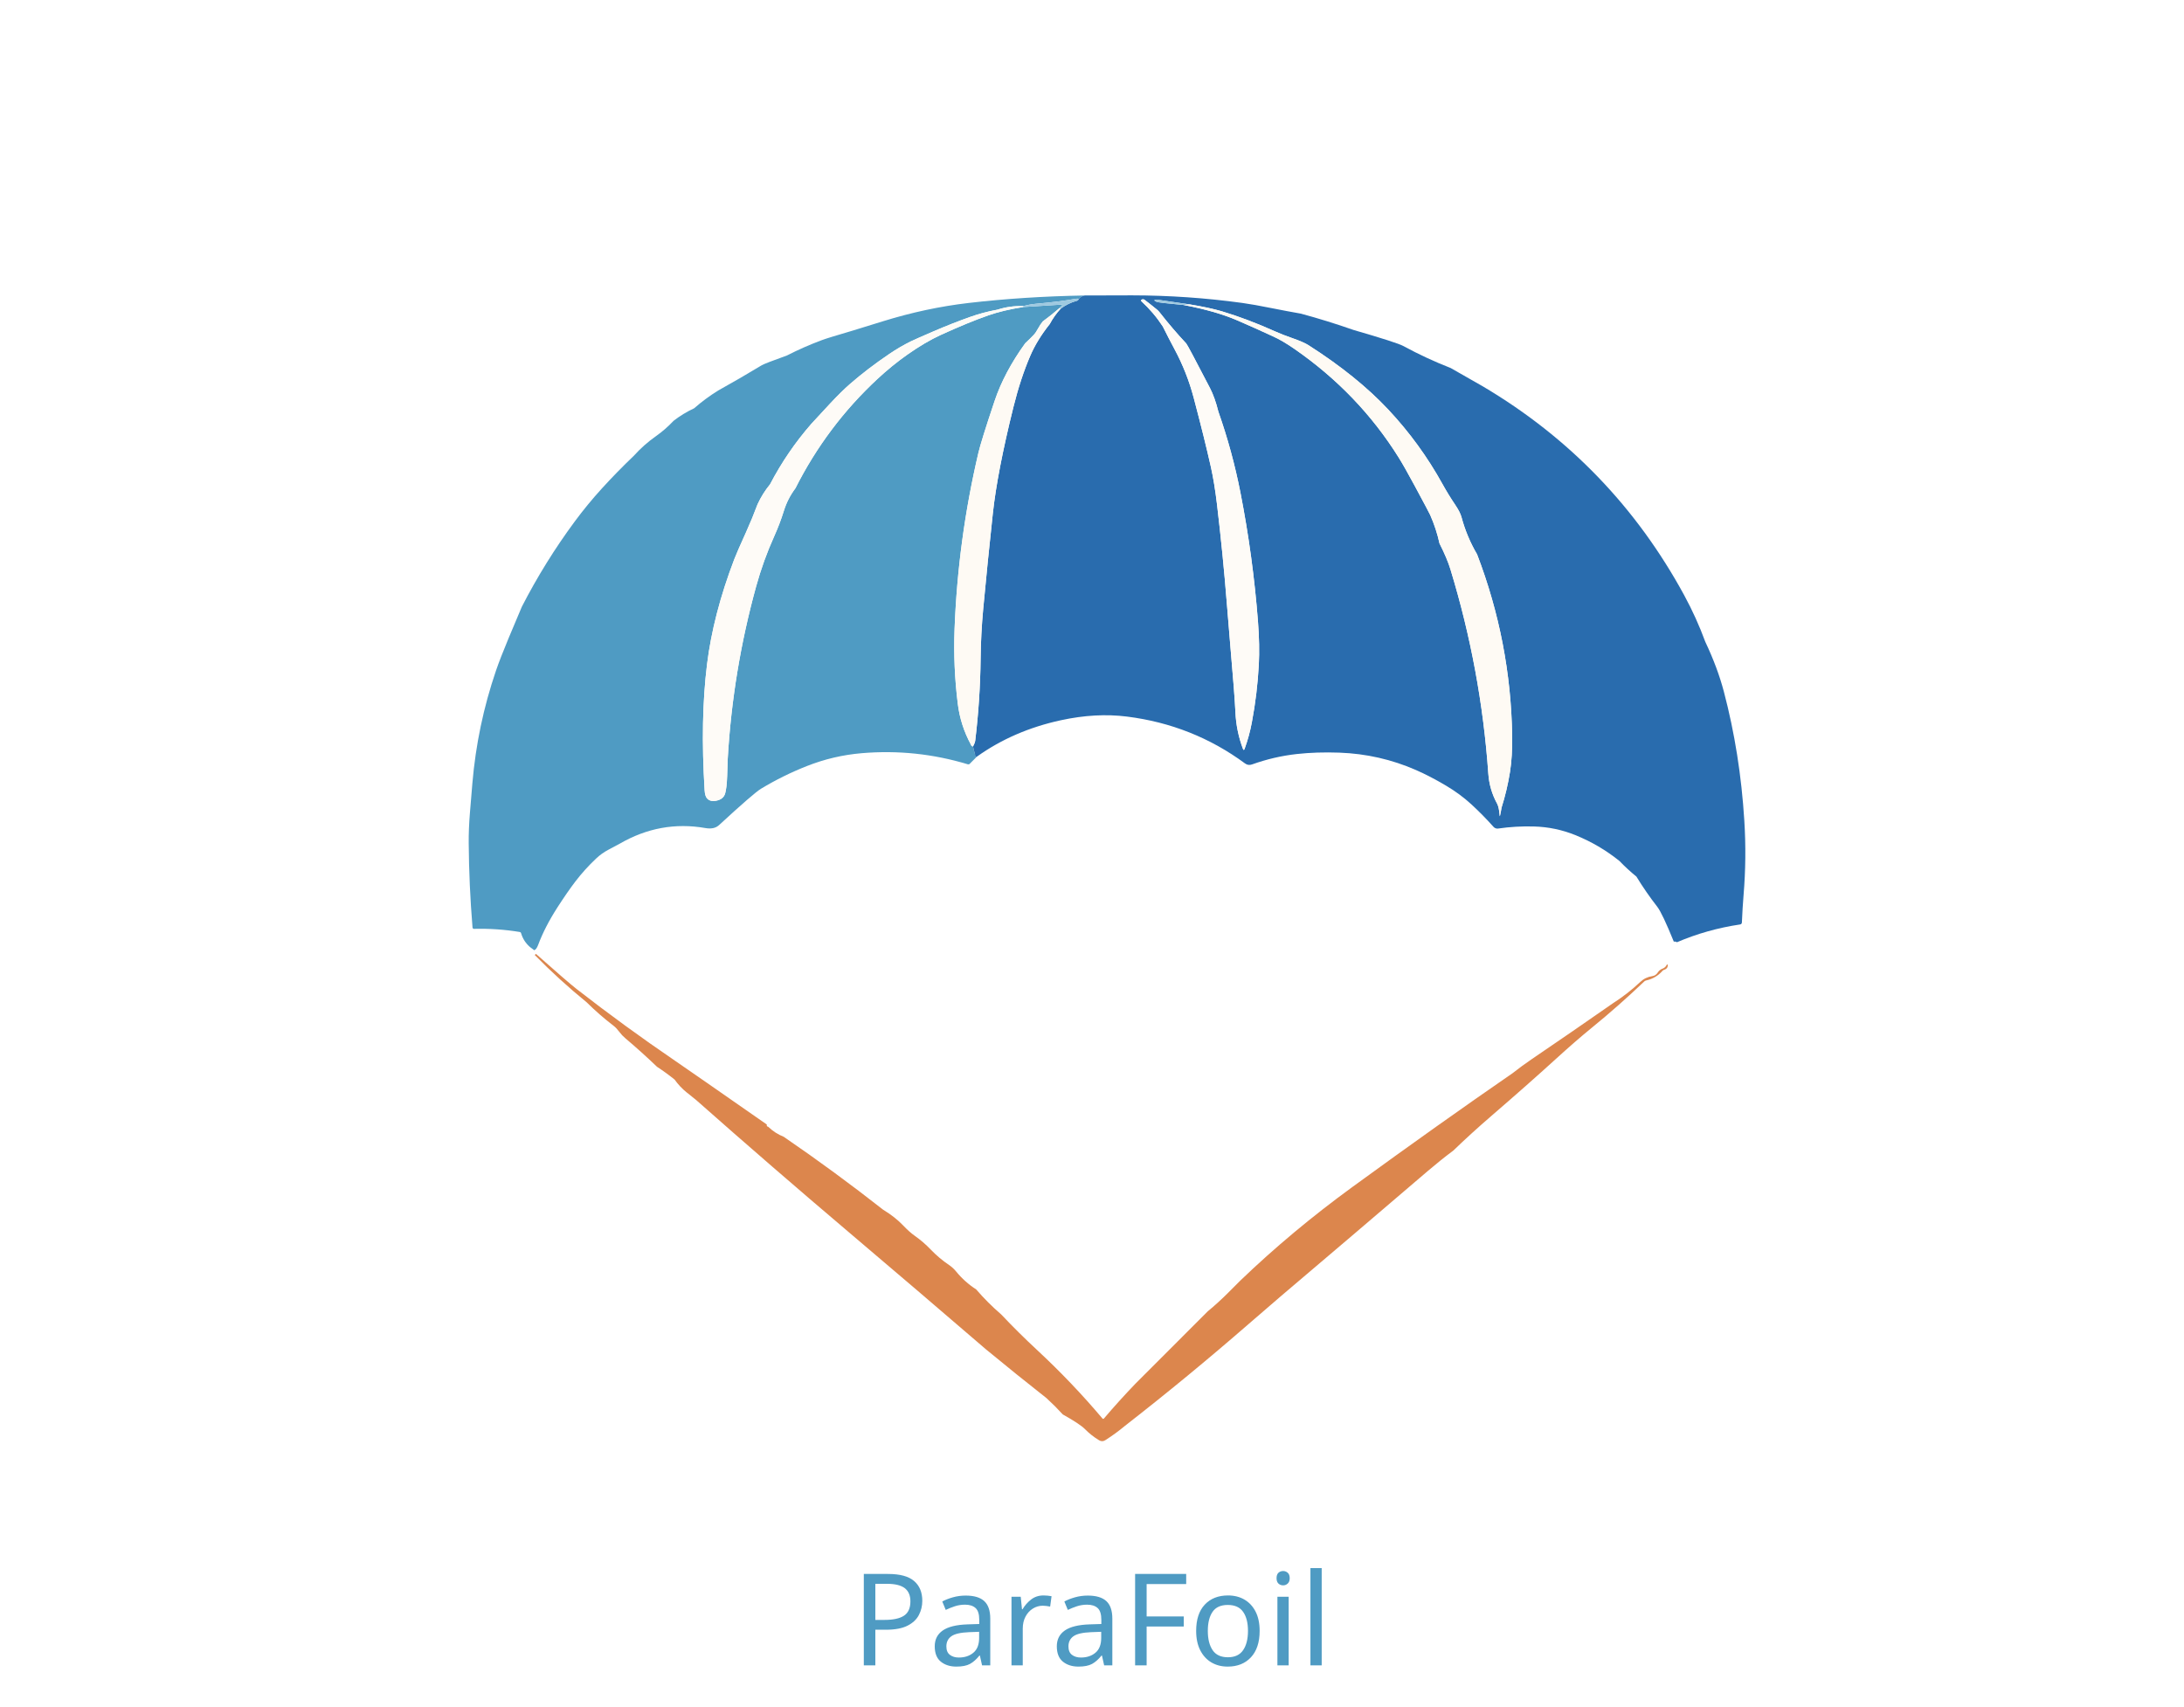
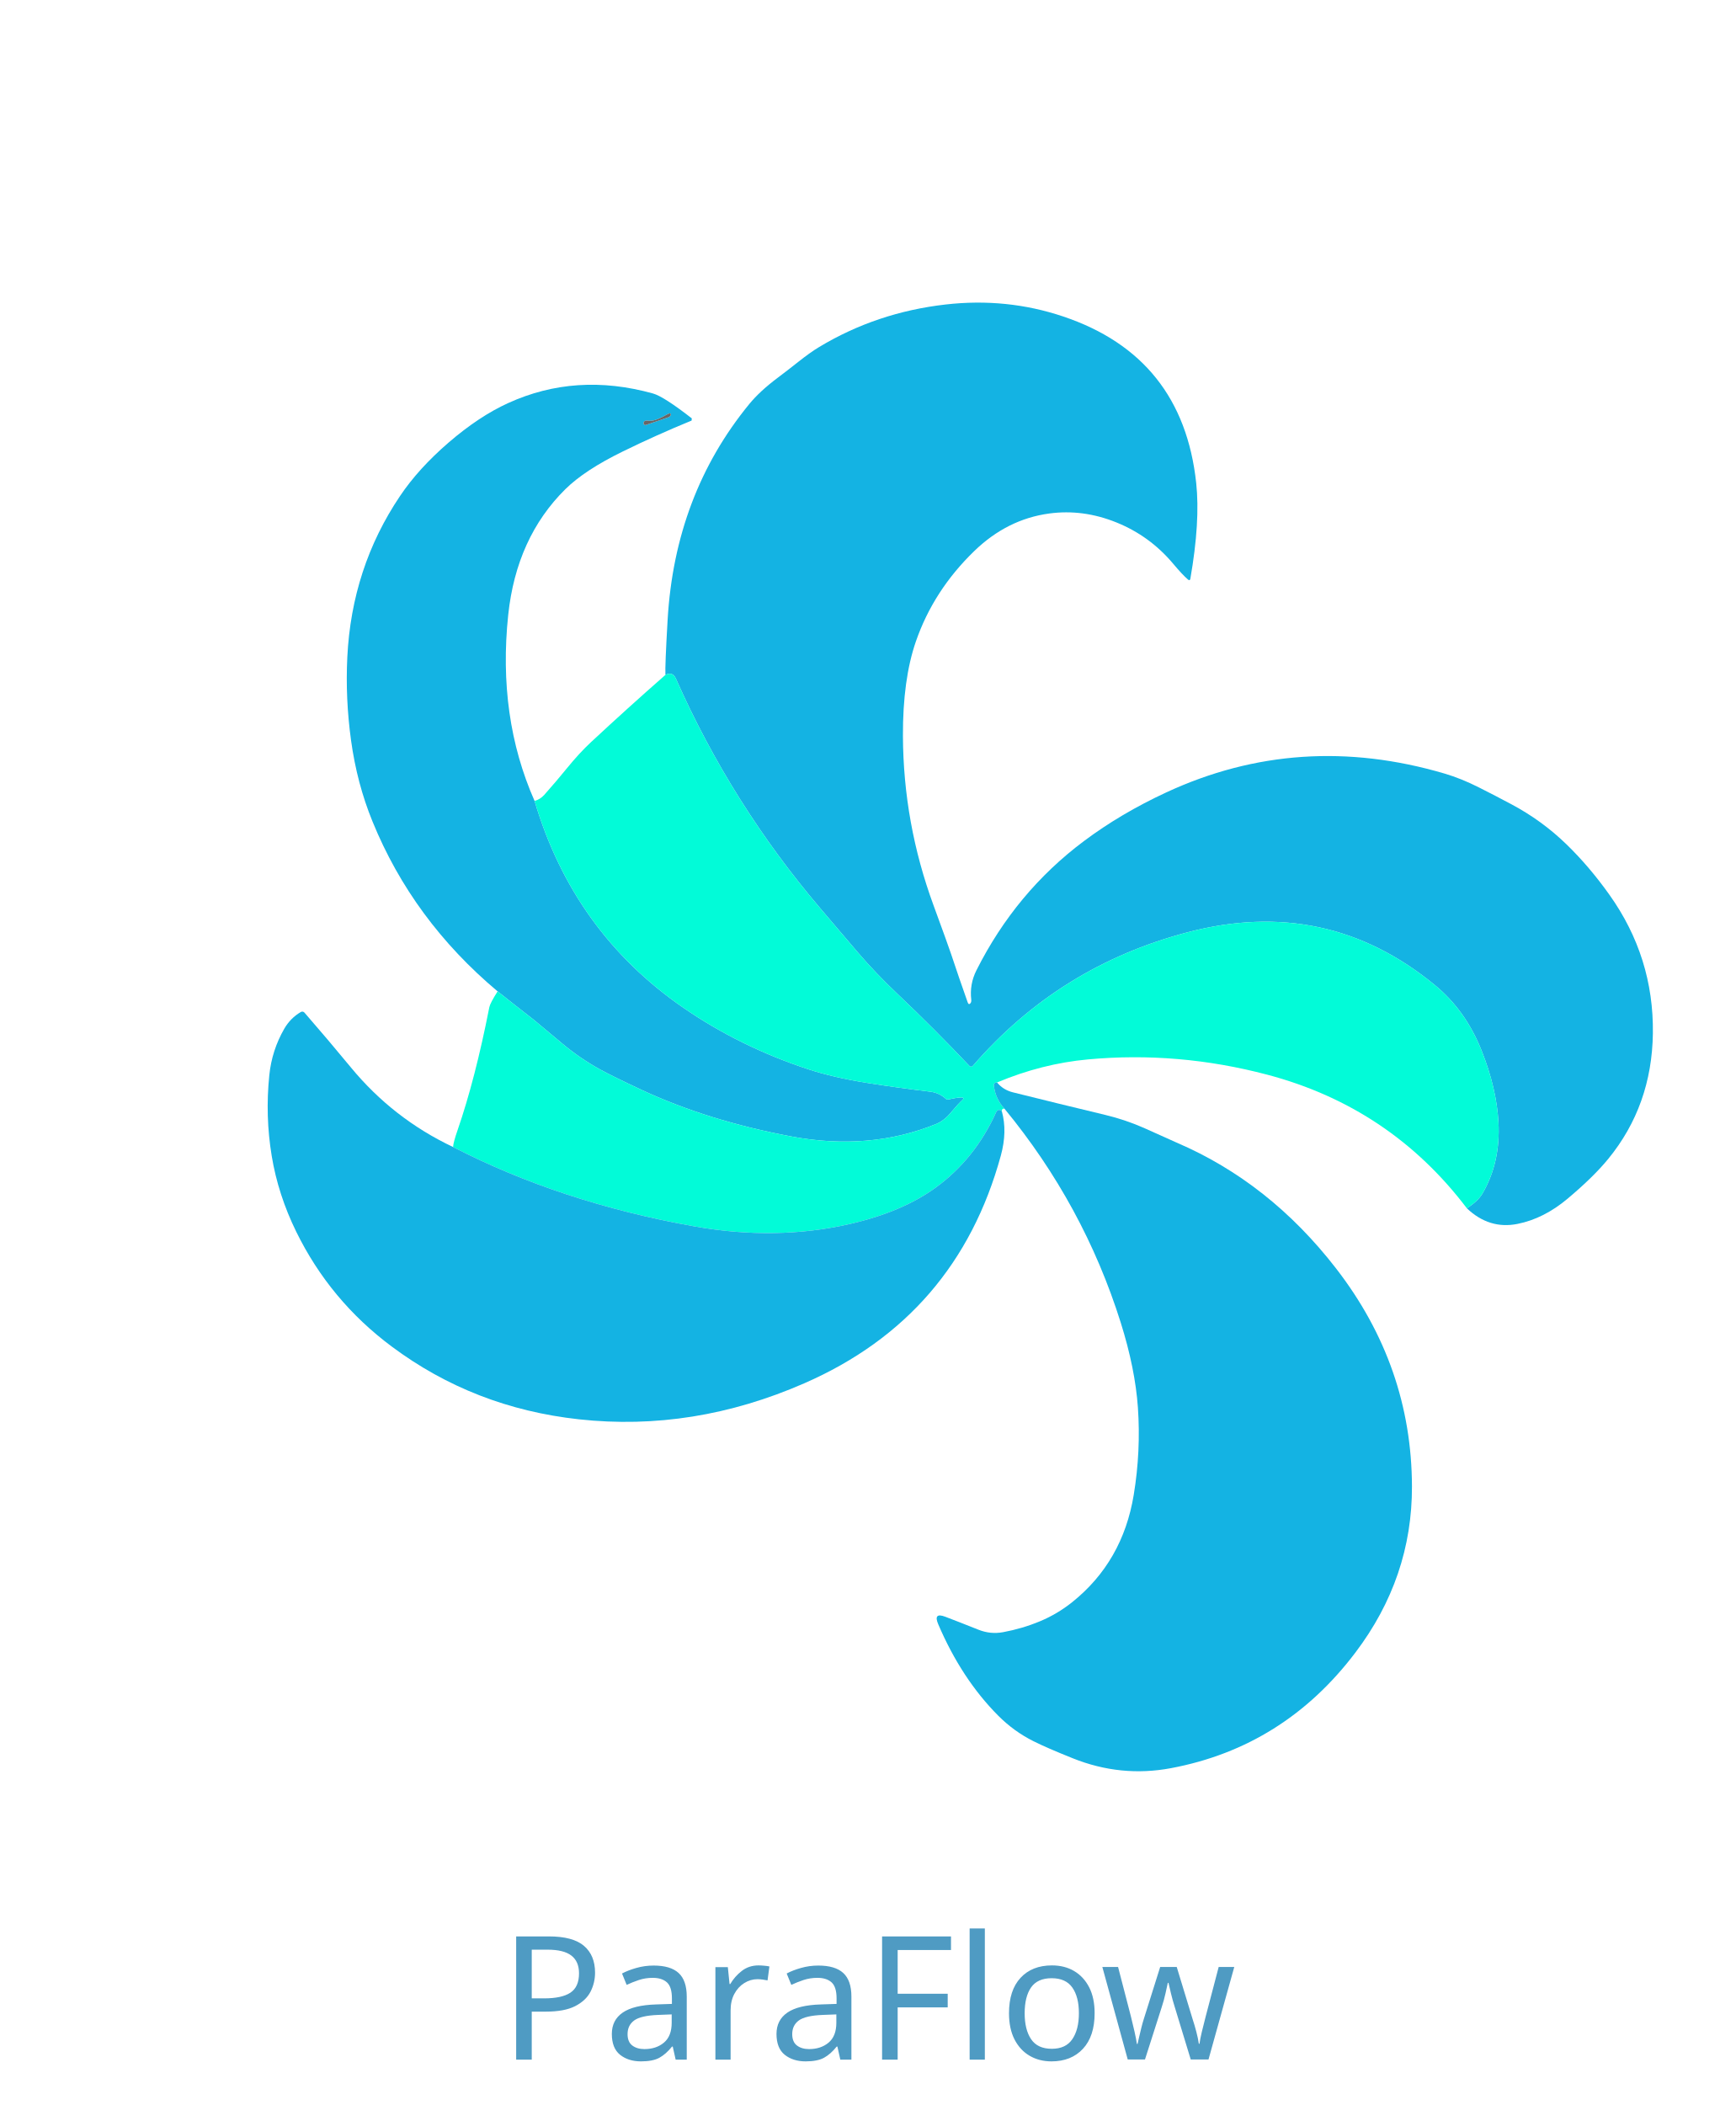
- <svg xmlns="http://www.w3.org/2000/svg" version="1.1" viewBox="0 0 1024 800">
-   <path fill="rgb(79,155,195)" fill-opacity="1.000" d="M 508.50 138.54 Q 506.82 138.87 505.79 140.25 Q 505.41 139.91 504.56 140.06 Q 497.05 141.43 485.74 142.43 Q 482.69 142.70 479.75 143.54 Q 473.56 143.29 467.69 145.19 Q 461.06 146.38 454.71 148.65 Q 446.18 151.70 437.85 155.29 Q 428.99 159.11 427.03 160.07 Q 421.99 162.55 416.81 166.06 Q 406.75 172.88 398.49 180.07 Q 394.55 183.51 389.25 189.17 Q 381.68 197.26 380.44 198.69 Q 369.06 211.72 361.06 227.06 Q 357.52 231.38 355.19 236.44 Q 352.73 243.04 349.83 249.46 Q 345.50 259.01 344.22 262.35 Q 334.39 288.14 331.50 311.50 Q 328.32 337.24 330.37 370.50 Q 330.54 373.19 331.44 374.26 Q 332.89 375.97 335.74 375.44 Q 339.20 374.79 340.00 372.00 Q 340.75 369.35 340.94 363.81 Q 341.21 355.75 341.21 355.71 Q 343.58 314.63 354.53 274.94 Q 357.87 262.82 363.03 251.37 Q 365.64 245.58 367.53 239.51 Q 369.32 233.75 372.94 228.94 Q 387.67 199.75 411.41 177.68 Q 418.28 171.30 425.43 166.27 Q 433.77 160.40 441.06 157.06 Q 454.02 151.13 463.56 147.81 Q 470.41 145.43 479.75 143.96 L 497.68 142.82 Q 498.34 142.77 497.91 143.23 L 496.75 144.46 Q 492.97 147.73 488.94 150.69 Q 487.69 152.21 486.77 153.93 Q 485.66 156.00 484.60 157.10 Q 482.70 159.07 480.69 160.94 Q 470.83 174.58 466.31 188.06 Q 460.04 206.77 458.75 212.25 Q 449.15 253.07 447.56 294.99 Q 446.90 312.57 449.08 330.02 Q 450.34 340.12 455.19 349.06 Q 455.39 349.88 456.21 350.00 Q 456.61 351.85 457.15 353.66 Q 457.17 353.75 457.21 354.36 Q 457.25 354.90 458.00 354.79 L 454.62 358.17 A 0.88 0.79 29.6 0 1 453.77 358.35 Q 429.42 350.99 403.99 353.15 Q 390.76 354.28 378.42 359.14 Q 367.16 363.57 356.81 369.81 Q 353.43 371.85 337.12 386.88 Q 334.84 388.97 330.75 388.25 Q 309.61 384.54 290.55 395.59 Q 290.45 395.65 285.17 398.46 Q 282.08 400.10 279.52 402.52 Q 274.16 407.56 269.73 413.36 Q 266.06 418.17 261.44 425.33 Q 255.48 434.56 252.31 443.06 Q 251.54 445.12 250.50 445.54 L 248.50 444.04 Q 245.47 441.43 244.32 437.55 A 0.80 0.78 86.3 0 0 243.69 436.98 Q 233.28 435.25 222.23 435.51 A 0.66 0.66 86.8 0 1 221.55 434.90 Q 219.91 414.89 219.76 395.28 Q 219.71 388.72 220.32 381.26 Q 220.89 374.25 221.48 367.25 Q 223.79 340.08 232.56 314.41 Q 234.47 308.83 238.41 299.35 Q 244.35 285.09 244.69 284.44 Q 255.49 263.43 269.49 244.49 Q 275.39 236.51 282.17 229.06 Q 289.40 221.12 297.19 213.69 Q 301.85 208.52 307.53 204.52 Q 312.03 201.34 315.81 197.31 Q 320.29 193.84 325.44 191.44 Q 330.78 186.77 336.81 183.06 Q 347.04 177.37 357.06 171.31 Q 358.62 170.37 368.94 166.69 Q 376.98 162.58 385.44 159.44 Q 388.14 158.43 399.74 155.03 Q 400.66 154.76 414.06 150.61 Q 434.09 144.40 454.06 142.06 Q 479.79 139.06 508.50 138.54 Z" />
-   <path fill="rgb(41,108,174)" fill-opacity="1.000" d="M 508.50 138.54 Q 519.62 138.47 530.75 138.48 Q 556.78 138.51 582.54 142.05 Q 587.76 142.77 596.25 144.48 Q 603.08 145.85 609.94 147.06 Q 622.39 150.42 634.56 154.69 Q 654.94 160.59 658.00 162.25 Q 668.77 168.10 680.19 172.56 Q 687.75 176.89 695.31 181.19 Q 756.04 217.17 789.74 279.23 Q 795.43 289.72 799.56 300.94 Q 805.29 313.04 808.25 324.25 Q 815.88 353.17 817.85 384.76 Q 818.95 402.28 817.49 419.77 Q 817.00 425.63 816.71 432.55 A 0.95 0.93 87.4 0 1 815.91 433.44 Q 800.33 435.76 786.25 441.79 Q 785.59 441.34 784.79 441.50 Q 779.35 428.13 777.06 425.19 Q 771.76 418.37 767.25 411.00 Q 763.05 407.59 759.31 403.69 Q 749.89 396.12 738.68 391.58 Q 729.34 387.79 719.25 387.51 Q 710.71 387.27 702.40 388.48 A 2.41 2.40 64.9 0 1 700.27 387.70 Q 695.21 382.03 689.85 377.11 Q 684.54 372.24 677.95 368.34 Q 670.59 363.98 663.94 361.06 Q 646.88 353.58 627.99 352.89 Q 617.35 352.51 608.02 353.54 Q 597.40 354.71 587.02 358.42 Q 585.24 359.06 583.73 357.94 Q 559.19 339.86 528.41 335.98 Q 513.80 334.14 497.44 337.69 Q 475.18 342.51 458.00 354.79 Q 457.25 354.90 457.21 354.36 Q 457.17 353.75 457.15 353.66 Q 456.61 351.85 456.21 350.00 Q 457.12 348.32 457.25 347.25 Q 459.55 328.20 459.77 309.00 Q 459.90 297.23 460.99 285.50 Q 463.08 263.11 465.50 240.75 Q 467.61 221.22 475.17 190.79 Q 478.51 177.37 483.06 166.81 Q 486.28 159.34 492.19 151.94 Q 494.29 148.02 497.29 144.75 Q 500.77 142.13 505.00 141.00 Q 505.45 140.88 505.79 140.25 Q 506.82 138.87 508.50 138.54 Z M 542.51 145.21 Q 539.22 142.52 536.81 140.69 Q 535.93 140.01 535.17 140.59 A 0.48 0.42 47.3 0 0 535.19 141.28 Q 540.93 146.54 545.19 153.06 Q 547.87 158.46 550.72 163.77 Q 556.52 174.59 559.67 186.46 Q 564.76 205.65 567.75 219.00 Q 569.40 226.37 570.61 236.49 Q 573.39 259.84 575.25 283.28 Q 576.29 296.41 576.89 303.21 Q 578.86 325.57 579.25 334.00 Q 579.67 342.89 582.77 351.09 Q 583.17 352.13 583.56 351.08 Q 585.76 345.04 586.94 338.74 Q 589.50 325.20 590.22 311.49 Q 590.68 302.64 589.83 291.52 Q 587.49 261.05 581.61 231.03 Q 577.81 211.64 571.25 193.00 Q 569.60 186.35 567.31 181.94 Q 556.85 161.77 556.19 161.06 Q 549.88 154.32 543.65 146.38 Q 543.15 145.73 542.51 145.21 Z M 554.96 143.00 Q 570.09 145.88 580.06 150.19 Q 588.49 153.83 596.81 157.69 Q 601.24 159.65 607.06 163.69 Q 636.99 184.47 655.75 214.45 Q 658.50 218.85 663.34 227.84 Q 670.09 240.37 670.56 241.44 Q 673.42 247.91 674.94 254.81 Q 678.52 261.88 680.06 266.94 Q 694.38 313.82 697.82 362.75 Q 698.34 370.22 701.94 376.81 Q 702.84 378.46 703.15 382.43 Q 703.19 382.94 703.30 382.45 Q 703.73 380.61 704.00 378.75 Q 706.61 370.50 707.97 362.01 Q 709.16 354.51 709.00 344.92 Q 708.30 301.06 692.56 259.94 Q 687.73 251.72 685.25 242.50 Q 684.61 240.12 682.30 236.70 Q 679.08 231.93 676.29 226.89 Q 665.78 207.90 650.94 192.06 Q 636.19 176.32 613.44 161.81 Q 611.17 160.37 605.78 158.49 Q 601.42 156.98 598.02 155.46 Q 584.74 149.51 573.00 146.00 Q 567.14 144.25 557.75 142.71 Q 550.12 141.64 542.50 140.50 Q 540.17 140.58 542.25 141.50 Q 543.25 141.94 554.96 143.00 Z" />
-   <path fill="rgb(158,201,224)" fill-opacity="1.000" d="M 504.56 140.06 Q 505.41 139.91 505.79 140.25 Q 505.45 140.88 505.00 141.00 Q 500.77 142.13 497.29 144.75 Q 497.12 144.41 496.75 144.46 L 497.91 143.23 Q 498.34 142.77 497.68 142.82 L 479.75 143.96 L 479.75 143.54 Q 482.69 142.70 485.74 142.43 Q 497.05 141.43 504.56 140.06 Z" />
-   <path fill="rgb(254,251,247)" fill-opacity="1.000" d="M 536.81 140.69 Q 539.22 142.52 542.51 145.21 Q 543.15 145.73 543.65 146.38 Q 549.88 154.32 556.19 161.06 Q 556.85 161.77 567.31 181.94 Q 569.60 186.35 571.25 193.00 Q 577.81 211.64 581.61 231.03 Q 587.49 261.05 589.83 291.52 Q 590.68 302.64 590.22 311.49 Q 589.50 325.20 586.94 338.74 Q 585.76 345.04 583.56 351.08 Q 583.17 352.13 582.77 351.09 Q 579.67 342.89 579.25 334.00 Q 578.86 325.57 576.89 303.21 Q 576.29 296.41 575.25 283.28 Q 573.39 259.84 570.61 236.49 Q 569.40 226.37 567.75 219.00 Q 564.76 205.65 559.67 186.46 Q 556.52 174.59 550.72 163.77 Q 547.87 158.46 545.19 153.06 Q 540.93 146.54 535.19 141.28 A 0.48 0.42 47.3 0 1 535.17 140.59 Q 535.93 140.01 536.81 140.69 Z" />
-   <path fill="rgb(158,201,224)" fill-opacity="1.000" d="M 542.50 140.50 Q 550.12 141.64 557.75 142.71 L 554.96 143.00 Q 543.25 141.94 542.25 141.50 Q 540.17 140.58 542.50 140.50 Z" />
-   <path fill="rgb(254,250,244)" fill-opacity="1.000" d="M 557.75 142.71 Q 567.14 144.25 573.00 146.00 Q 584.74 149.51 598.02 155.46 Q 601.42 156.98 605.78 158.49 Q 611.17 160.37 613.44 161.81 Q 636.19 176.32 650.94 192.06 Q 665.78 207.90 676.29 226.89 Q 679.08 231.93 682.30 236.70 Q 684.61 240.12 685.25 242.50 Q 687.73 251.72 692.56 259.94 Q 708.30 301.06 709.00 344.92 Q 709.16 354.51 707.97 362.01 Q 706.61 370.50 704.00 378.75 Q 703.73 380.61 703.30 382.45 Q 703.19 382.94 703.15 382.43 Q 702.84 378.46 701.94 376.81 Q 698.34 370.22 697.82 362.75 Q 694.38 313.82 680.06 266.94 Q 678.52 261.88 674.94 254.81 Q 673.42 247.91 670.56 241.44 Q 670.09 240.37 663.34 227.84 Q 658.50 218.85 655.75 214.45 Q 636.99 184.47 607.06 163.69 Q 601.24 159.65 596.81 157.69 Q 588.49 153.83 580.06 150.19 Q 570.09 145.88 554.96 143.00 L 557.75 142.71 Z" />
-   <path fill="rgb(254,251,247)" fill-opacity="1.000" d="M 479.75 143.54 L 479.75 143.96 Q 470.41 145.43 463.56 147.81 Q 454.02 151.13 441.06 157.06 Q 433.77 160.40 425.43 166.27 Q 418.28 171.30 411.41 177.68 Q 387.67 199.75 372.94 228.94 Q 369.32 233.75 367.53 239.51 Q 365.64 245.58 363.03 251.37 Q 357.87 262.82 354.53 274.94 Q 343.58 314.63 341.21 355.71 Q 341.21 355.75 340.94 363.81 Q 340.75 369.35 340.00 372.00 Q 339.20 374.79 335.74 375.44 Q 332.89 375.97 331.44 374.26 Q 330.54 373.19 330.37 370.50 Q 328.32 337.24 331.50 311.50 Q 334.39 288.14 344.22 262.35 Q 345.50 259.01 349.83 249.46 Q 352.73 243.04 355.19 236.44 Q 357.52 231.38 361.06 227.06 Q 369.06 211.72 380.44 198.69 Q 381.68 197.26 389.25 189.17 Q 394.55 183.51 398.49 180.07 Q 406.75 172.88 416.81 166.06 Q 421.99 162.55 427.03 160.07 Q 428.99 159.11 437.85 155.29 Q 446.18 151.70 454.71 148.65 Q 461.06 146.38 467.69 145.19 Q 473.56 143.29 479.75 143.54 Z" />
-   <path fill="rgb(254,250,244)" fill-opacity="1.000" d="M 496.75 144.46 Q 497.12 144.41 497.29 144.75 Q 494.29 148.02 492.19 151.94 Q 486.28 159.34 483.06 166.81 Q 478.51 177.37 475.17 190.79 Q 467.61 221.22 465.50 240.75 Q 463.08 263.11 460.99 285.50 Q 459.90 297.23 459.77 309.00 Q 459.55 328.20 457.25 347.25 Q 457.12 348.32 456.21 350.00 Q 455.39 349.88 455.19 349.06 Q 450.34 340.12 449.08 330.02 Q 446.90 312.57 447.56 294.99 Q 449.15 253.07 458.75 212.25 Q 460.04 206.77 466.31 188.06 Q 470.83 174.58 480.69 160.94 Q 482.70 159.07 484.60 157.10 Q 485.66 156.00 486.77 153.93 Q 487.69 152.21 488.94 150.69 Q 492.97 147.73 496.75 144.46 Z" />
-   <path fill="rgb(220,134,77)" fill-opacity="1.000" d="M 251.29 447.25 Q 266.23 460.51 270.31 463.69 Q 292.84 481.23 316.44 497.31 Q 323.53 502.15 359.54 527.25 Q 359.33 528.17 360.19 528.31 Q 363.37 531.37 367.46 533.00 Q 391.32 549.33 414.06 567.19 Q 419.68 570.61 423.44 574.56 Q 426.40 577.67 428.87 579.41 Q 432.94 582.27 436.38 585.87 Q 440.33 589.99 444.94 593.10 Q 446.85 594.39 448.30 596.17 Q 452.34 601.12 457.69 604.56 Q 463.12 610.87 469.44 616.31 Q 477.58 624.93 486.27 632.99 Q 502.57 648.12 516.92 665.11 A 0.43 0.43 0.0 0 0 517.58 665.11 Q 524.76 656.67 532.44 648.69 Q 549.40 631.78 566.31 614.81 Q 571.18 610.78 575.65 606.32 Q 581.52 600.44 581.57 600.40 Q 605.75 577.19 634.06 556.56 Q 675.06 526.70 709.19 503.19 Q 713.62 499.70 718.29 496.53 Q 737.32 483.61 756.19 470.44 Q 763.12 466.02 769.11 460.37 Q 771.45 458.16 774.69 457.68 Q 776.36 457.43 777.26 455.98 A 4.42 4.42 -83.9 0 1 779.51 454.16 Q 780.91 453.66 781.54 452.25 L 781.96 452.25 Q 782.10 454.12 780.29 454.69 A 1.96 1.56 6.4 0 0 779.48 455.20 Q 776.40 458.69 771.81 459.71 A 1.86 1.64 13.8 0 0 770.95 460.16 Q 759.08 471.49 746.37 481.85 Q 738.74 488.07 729.50 496.50 Q 716.60 508.26 698.70 523.70 Q 689.85 531.33 681.44 539.44 Q 675.38 543.97 669.64 548.88 Q 635.11 578.44 600.44 607.84 Q 594.85 612.59 585.30 620.90 Q 557.05 645.48 527.50 668.50 Q 523.09 672.18 518.23 675.26 Q 516.78 676.18 515.31 675.29 Q 511.64 673.06 508.69 670.06 Q 506.33 667.67 498.31 663.19 Q 494.67 659.20 490.69 655.56 Q 476.37 644.29 462.31 632.69 Q 430.25 605.10 397.99 577.75 Q 361.80 547.08 326.28 515.66 Q 326.23 515.62 321.92 512.17 Q 318.72 509.59 316.31 506.19 Q 312.34 502.98 308.06 500.19 Q 300.84 493.26 293.19 486.80 Q 291.64 485.49 290.43 483.87 Q 289.02 481.98 287.71 480.98 Q 281.04 475.87 275.06 469.94 Q 262.27 459.52 250.71 447.75 L 251.29 447.25 Z" />
-   <text font-family="Futura" color="white" x="50%" y="95%" fill="rgb(79,155,195)" font-size="5em" dominant-baseline="middle" text-anchor="middle">ParaFoil</text>
+ <svg xmlns="http://www.w3.org/2000/svg" version="1.1" viewBox="0 0 362 439">
+   <path fill="#14b3e3" d="   M 305.96 252.00   Q 308.30 250.45 309.19 248.94   Q 313.01 242.43 312.54 234.01   Q 312.15 226.99 309.06 219.19   Q 305.73 210.74 299.30 205.46   Q 276.66 186.82 247.73 194.42   Q 220.92 201.46 202.89 222.31   C 202.71 222.51 202.40 222.52 202.21 222.32   Q 194.92 214.60 187.21 207.30   Q 182.51 202.84 178.91 198.61   Q 174.99 194.02 171.09 189.43   Q 152.56 167.66 140.97 141.52   Q 140.29 139.99 138.79 140.75   Q 138.69 138.89 139.25 129.25   Q 140.77 103.17 156.30 84.24   Q 158.48 81.58 162.20 78.79   Q 164.36 77.17 166.47 75.49   Q 169.02 73.47 170.84 72.38   Q 182.85 65.14 197.25 63.50   Q 210.00 62.05 221.75 66.00   Q 246.67 74.37 249.50 100.75   Q 250.36 108.78 248.28 120.69   Q 248.19 121.20 247.79 120.87   Q 246.60 119.84 244.69 117.56   Q 239.82 111.77 232.87 108.96   Q 225.90 106.14 218.86 107.09   Q 210.07 108.27 203.19 114.94   Q 194.69 123.18 191.03 133.78   Q 188.28 141.73 188.33 153.49   Q 188.41 171.68 194.72 188.83   Q 197.74 197.07 198.35 198.89   Q 200.04 203.98 201.83 209.03   Q 202.05 209.65 202.41 209.23   Q 202.63 208.96 202.58 208.49   Q 202.20 205.26 203.66 202.36   Q 211.86 186.05 226.08 175.41   Q 233.76 169.66 243.27 165.25   Q 271.00 152.40 301.34 161.34   Q 304.76 162.35 308.45 164.21   Q 311.87 165.93 315.26 167.74   Q 321.58 171.11 326.64 176.00   Q 331.47 180.67 335.69 186.61   Q 344.96 199.64 344.75 215.50   Q 344.55 230.55 335.44 241.69   Q 332.36 245.45 326.98 249.97   Q 322.00 254.16 316.50 255.25   Q 310.63 256.42 305.96 252.00   Z" />
+   <path fill="#14b3e3" d="   M 144.29 87.25   L 144.25 87.71   Q 136.93 90.71 129.83 94.19   Q 121.95 98.05 117.93 102.01   Q 107.70 112.12 106.00 128.25   Q 103.76 149.53 111.50 167.04   Q 119.60 194.38 142.56 210.19   Q 154.32 218.28 168.45 222.95   Q 173.90 224.75 181.10 225.88   Q 187.54 226.90 194.01 227.67   Q 195.90 227.90 197.30 229.18   C 197.43 229.29 197.61 229.34 197.78 229.30   Q 201.88 228.38 200.69 229.44   Q 200.00 230.04 198.15 232.23   Q 196.87 233.75 195.20 234.43   Q 181.28 240.06 165.00 237.00   Q 147.67 233.74 133.85 227.31   Q 127.89 224.53 125.26 223.09   Q 121.03 220.77 117.32 217.67   Q 111.41 212.73 111.34 212.68   Q 107.55 209.74 103.79 206.75   Q 86.08 191.89 77.69 171.31   Q 74.45 163.38 73.22 154.41   Q 72.02 145.69 72.44 137.07   Q 73.35 118.42 83.44 103.44   Q 87.29 97.71 93.55 92.31   Q 99.91 86.83 105.97 84.07   Q 120.16 77.60 136.19 82.06   Q 138.44 82.69 144.29 87.25   Z   M 134.70 88.63   L 139.31 87.06   C 139.63 86.95 139.86 86.76 139.90 86.57   Q 140.04 85.90 139.00 86.50   Q 136.56 87.93 135.25 87.75   Q 134.09 87.59 134.26 88.41   C 134.30 88.59 134.50 88.69 134.70 88.63   Z" />
+   <path fill="#696666" d="   M 134.70 88.63   C 134.50 88.69 134.30 88.59 134.26 88.41   Q 134.09 87.59 135.25 87.75   Q 136.56 87.93 139.00 86.50   Q 140.04 85.90 139.90 86.57   C 139.86 86.76 139.63 86.95 139.31 87.06   L 134.70 88.63   Z" />
+   <path fill="#02fbd8" d="   M 305.96 252.00   Q 289.99 230.92 264.33 224.13   Q 245.71 219.21 226.94 220.94   Q 217.32 221.82 207.96 225.75   Q 207.22 225.74 207.31 226.49   Q 207.64 229.19 209.50 231.21   Q 208.92 231.17 208.96 231.75   Q 208.16 231.09 207.75 232.00   Q 203.37 241.69 195.20 247.65   Q 188.23 252.74 177.32 255.25   Q 161.82 258.81 144.75 255.75   Q 116.95 250.77 94.50 239.21   Q 94.54 238.29 95.44 235.69   Q 99.12 225.05 102.06 210.06   Q 102.24 209.18 103.79 206.75   Q 107.55 209.74 111.34 212.68   Q 111.41 212.73 117.32 217.67   Q 121.03 220.77 125.26 223.09   Q 127.89 224.53 133.85 227.31   Q 147.67 233.74 165.00 237.00   Q 181.28 240.06 195.20 234.43   Q 196.87 233.75 198.15 232.23   Q 200.00 230.04 200.69 229.44   Q 201.88 228.38 197.78 229.30   C 197.61 229.34 197.43 229.29 197.30 229.18   Q 195.90 227.90 194.01 227.67   Q 187.54 226.90 181.10 225.88   Q 173.90 224.75 168.45 222.95   Q 154.32 218.28 142.56 210.19   Q 119.60 194.38 111.50 167.04   Q 112.67 166.71 113.52 165.77   Q 115.96 163.03 118.27 160.19   Q 120.83 157.05 123.24 154.80   Q 130.91 147.66 138.79 140.75   Q 140.29 139.99 140.97 141.52   Q 152.56 167.66 171.09 189.43   Q 174.99 194.02 178.91 198.61   Q 182.51 202.84 187.21 207.30   Q 194.92 214.60 202.21 222.32   C 202.40 222.52 202.71 222.51 202.89 222.31   Q 220.92 201.46 247.73 194.42   Q 276.66 186.82 299.30 205.46   Q 305.73 210.74 309.06 219.19   Q 312.15 226.99 312.54 234.01   Q 313.01 242.43 309.19 248.94   Q 308.30 250.45 305.96 252.00   Z" />
+   <path fill="#14b3e3" d="   M 94.50 239.21   Q 116.95 250.77 144.75 255.75   Q 161.82 258.81 177.32 255.25   Q 188.23 252.74 195.20 247.65   Q 203.37 241.69 207.75 232.00   Q 208.16 231.09 208.96 231.75   Q 210.13 235.96 208.75 241.00   Q 199.54 274.60 167.75 288.49   Q 144.60 298.61 120.75 296.00   Q 98.83 293.60 81.69 280.81   Q 68.82 271.22 61.79 256.88   Q 58.00 249.15 56.67 241.06   Q 55.30 232.76 56.17 224.24   Q 56.70 219.04 59.30 214.53   Q 60.58 212.32 62.75 211.05   C 63.00 210.91 63.32 210.96 63.51 211.19   Q 68.41 216.82 73.16 222.58   Q 81.98 233.29 94.50 239.21   Z" />
+   <path fill="#14b3e3" d="   M 207.96 225.75   Q 209.23 227.29 211.24 227.80   Q 220.86 230.20 230.50 232.51   Q 234.81 233.54 238.84 235.34   Q 245.26 238.22 245.39 238.28   Q 264.79 246.59 278.69 264.56   Q 294.43 284.92 294.50 310.00   Q 294.55 329.00 282.69 344.66   Q 267.81 364.32 244.25 368.75   Q 233.79 370.72 223.75 366.69   Q 218.32 364.52 215.54 363.12   Q 211.48 361.09 208.20 357.80   Q 200.56 350.13 195.69 338.73   Q 194.61 336.20 197.18 337.18   Q 199.84 338.19 204.09 339.88   Q 206.59 340.88 209.23 340.39   Q 213.19 339.66 216.86 338.14   Q 220.51 336.63 223.65 334.12   Q 234.18 325.68 236.47 311.75   Q 237.97 302.64 237.34 293.55   Q 236.77 285.42 233.76 275.84   Q 226.04 251.29 209.50 231.21   Q 207.64 229.19 207.31 226.49   Q 207.22 225.74 207.96 225.75   Z" />
+   <text font-family="Futura" color="white" x="50%" y="95%" fill="rgb(79,155,195)" font-size="3em" dominant-baseline="middle" text-anchor="middle">ParaFlow</text>
</svg>
